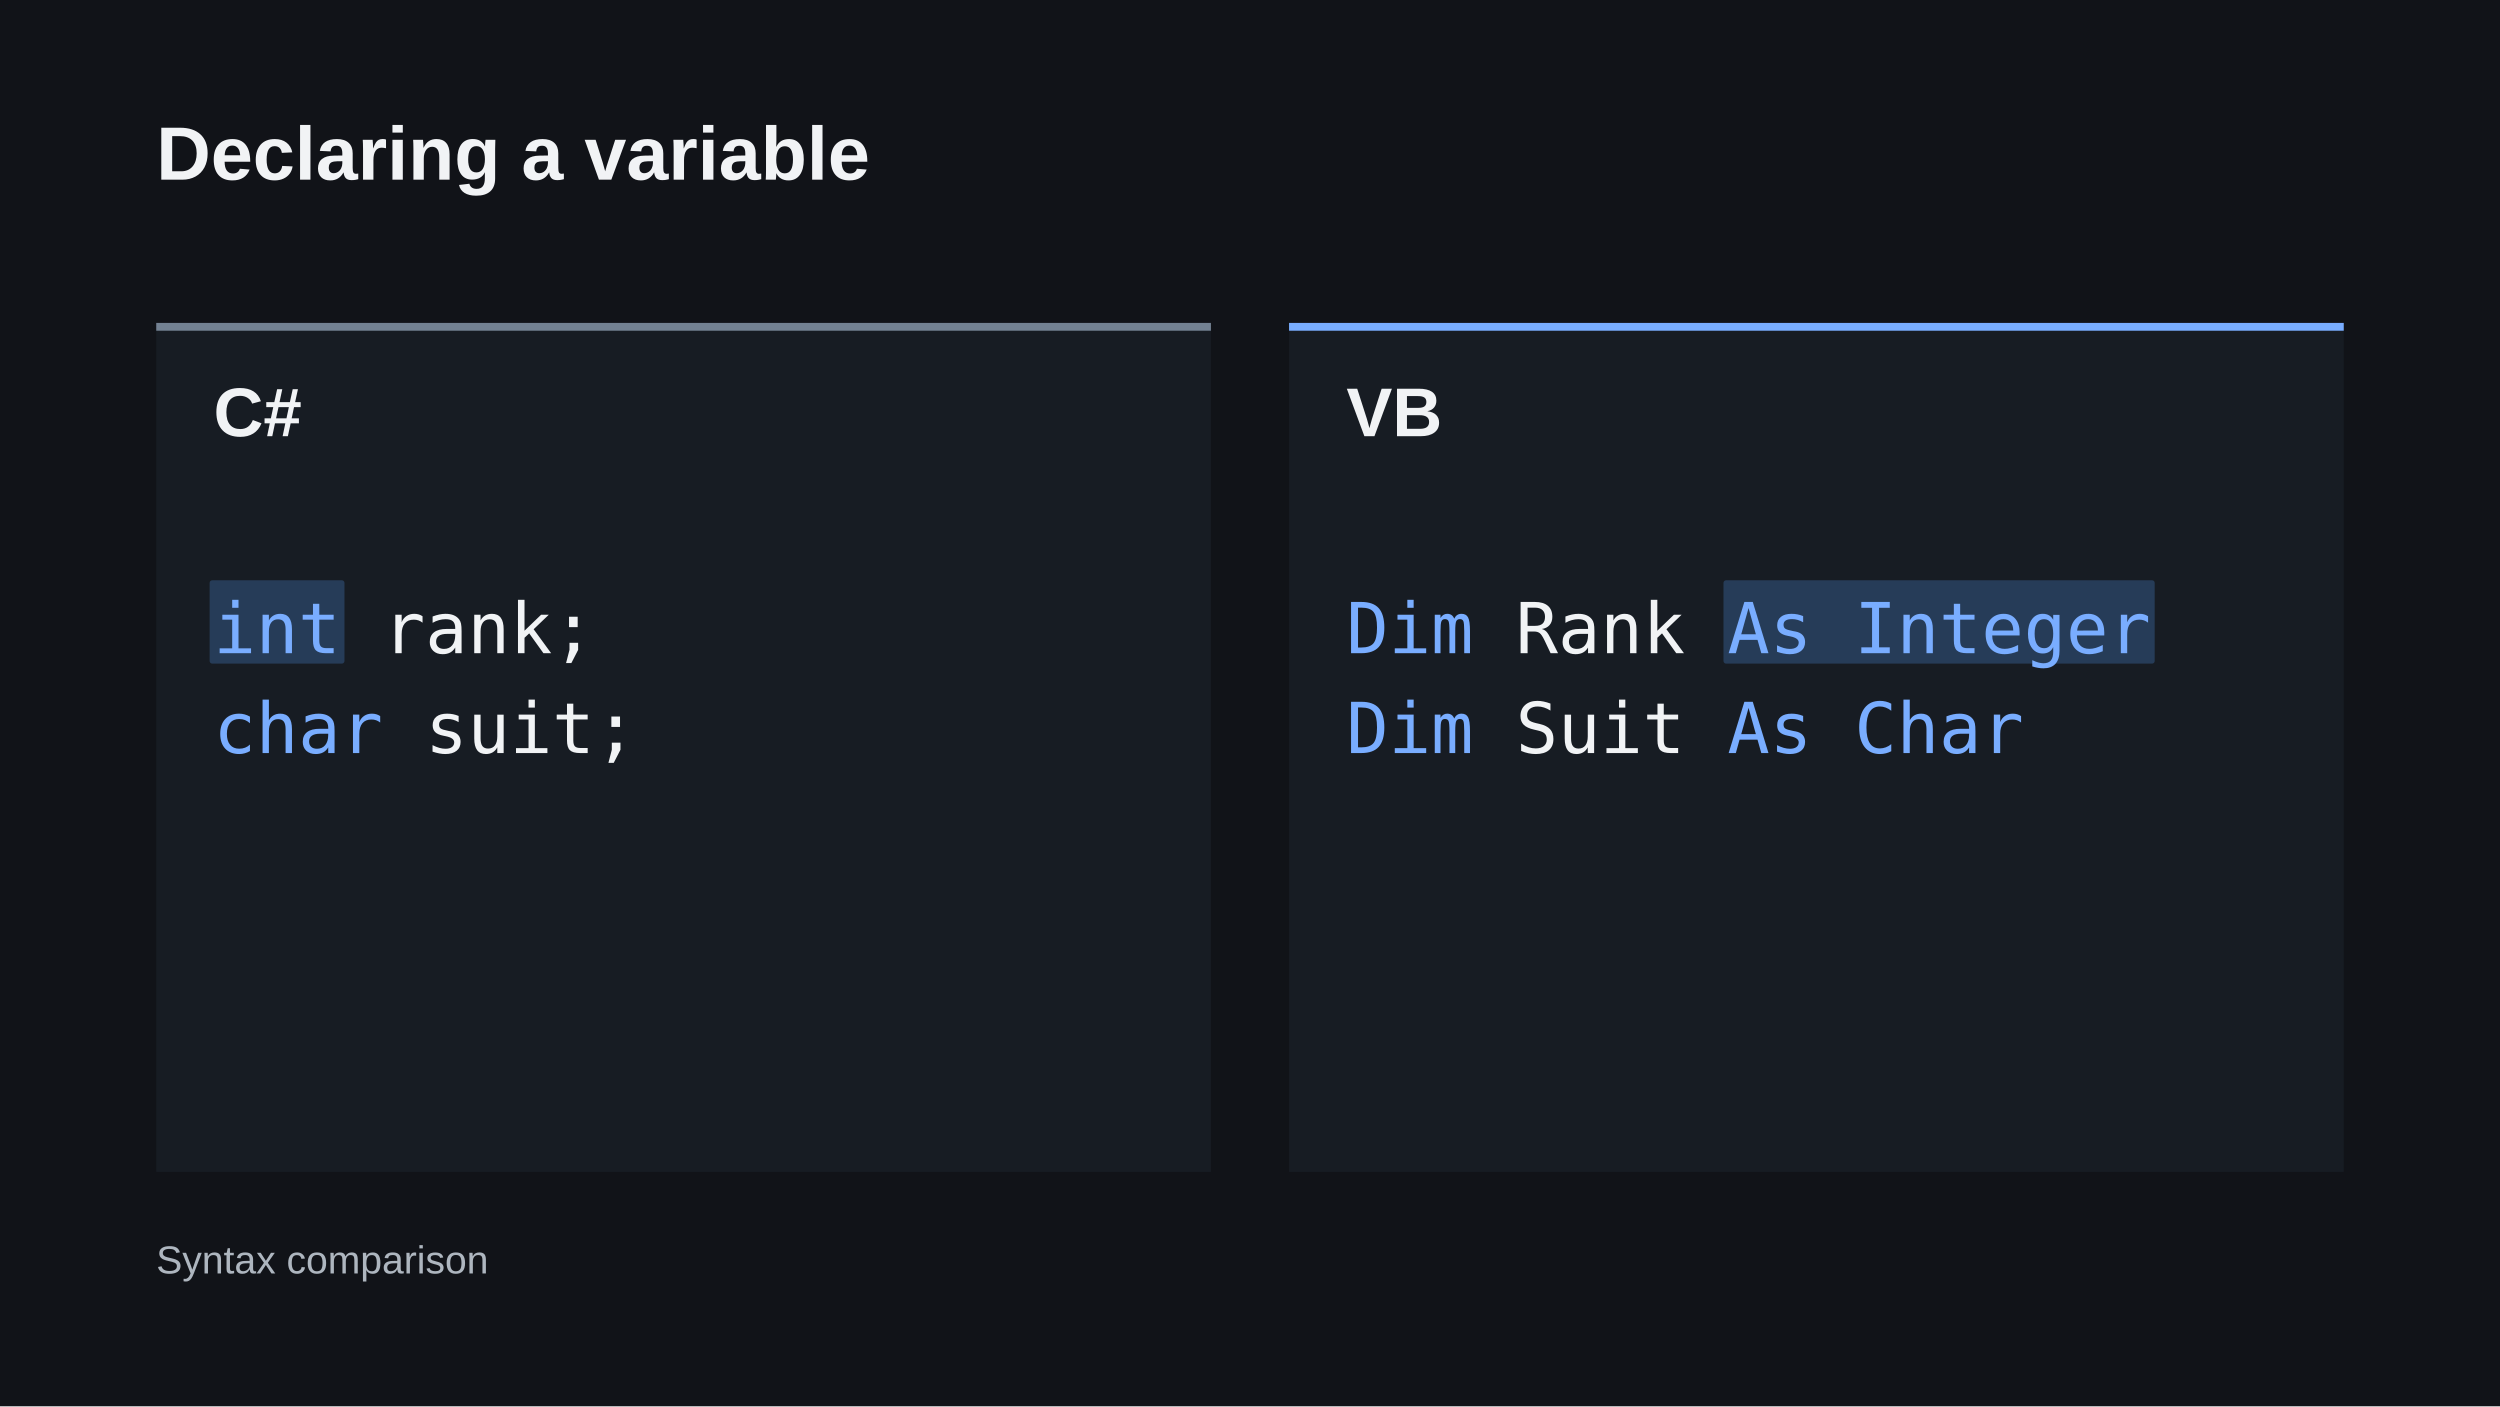
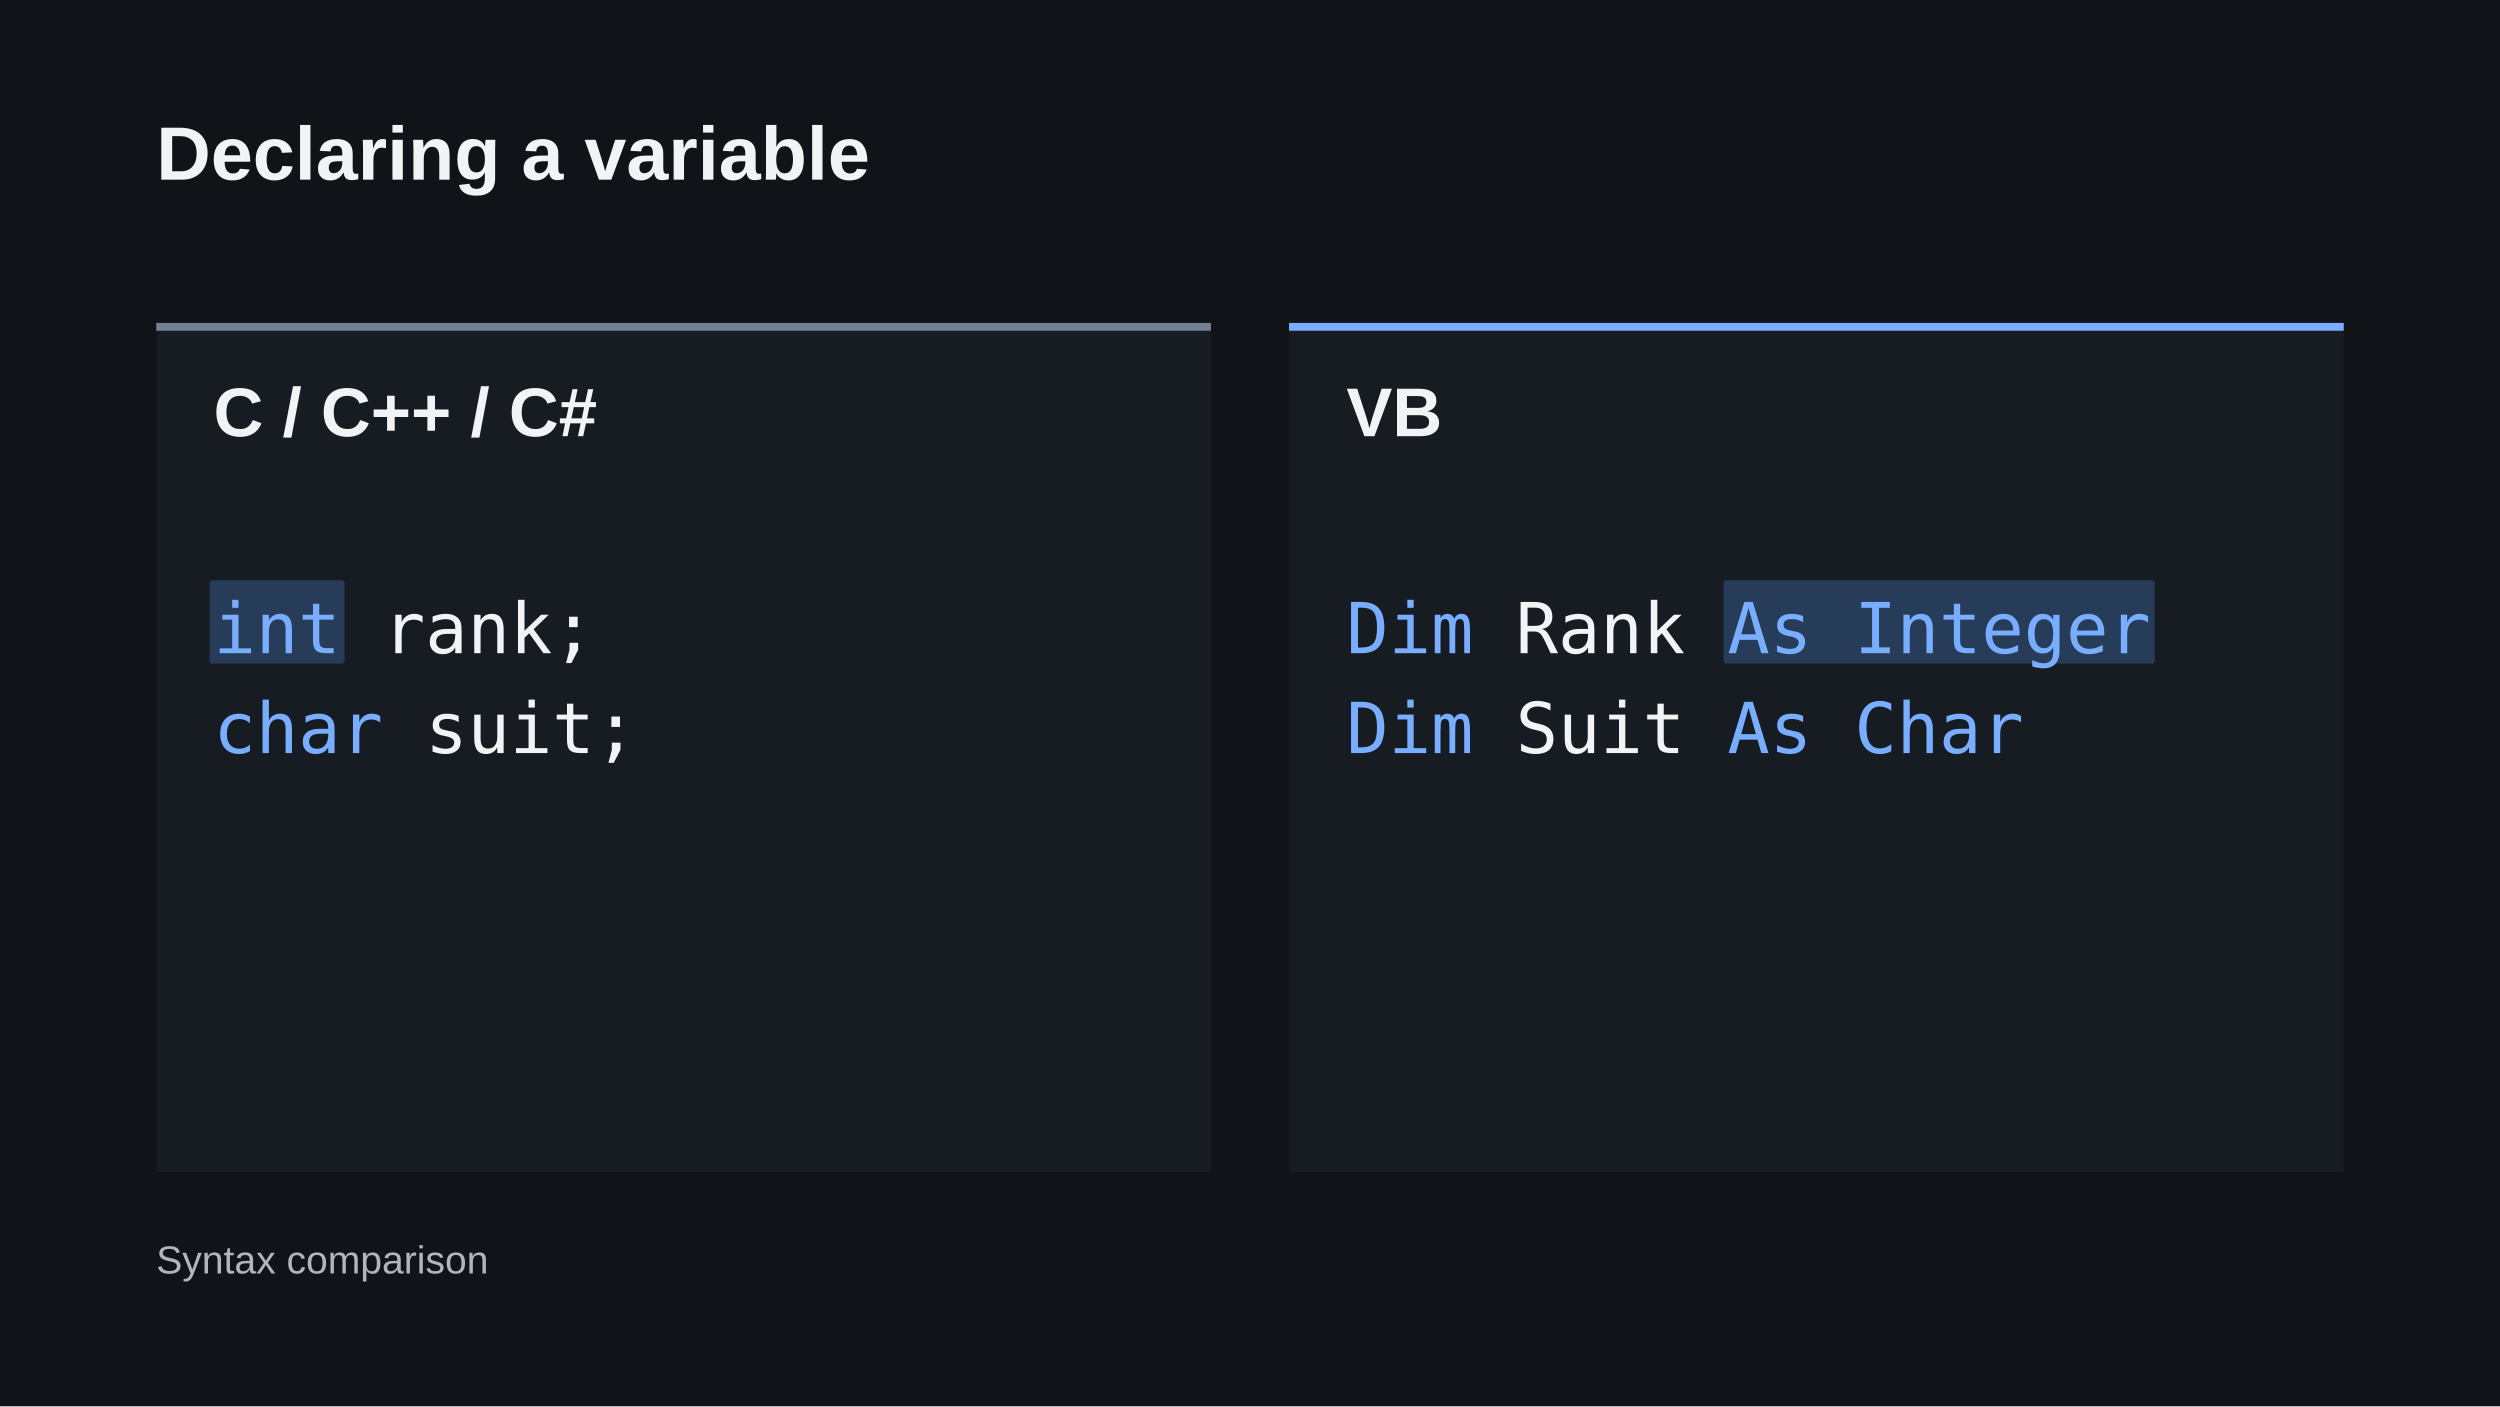
<svg xmlns="http://www.w3.org/2000/svg" width="1920" height="1080" viewBox="0 0 1920 1080" role="img">
  <defs>
    <pattern id="back" width="12" height="12" patternUnits="userSpaceOnUse">
      <path d="M0 6L6 0L12 6L6 12Z" fill="none" stroke="#8fa1c5" stroke-width="1" />
    </pattern>
    <pattern id="felt" width="10" height="10" patternUnits="userSpaceOnUse">
      <path d="M1 2h1M6 7h1" stroke="#ffffff" stroke-opacity=".035" />
    </pattern>
  </defs>
  <rect x="0.00" y="0.00" width="1920.00" height="1080.00" rx="0" fill="#111318" />
  <text x="120.00" y="138.00" font-family="Liberation Sans" font-size="58" font-weight="700" fill="#f1f3f5" text-anchor="start" opacity="1" xml:space="preserve">Declaring a variable</text>
  <rect x="120.00" y="248.00" width="810.00" height="652.00" rx="0" fill="#171c23" />
  <rect x="120.00" y="248.00" width="810.00" height="6.00" rx="0" fill="#738192" />
-   <text x="164.00" y="335.00" font-family="Liberation Sans" font-size="53" font-weight="700" fill="#f1f3f5" text-anchor="start" opacity="1" xml:space="preserve">C#</text>
+   <text x="164.00" y="335.00" font-family="Liberation Sans" font-size="53" font-weight="700" fill="#f1f3f5" text-anchor="start" opacity="1" xml:space="preserve">C / C++ / C#</text>
  <rect x="161.00" y="445.66" width="103.55" height="64.00" rx="2" fill="#263c58" />
  <text x="164.00" y="501.66" font-family="DejaVu Sans Mono" font-size="54" font-weight="400" fill="#79adff" text-anchor="start" opacity="1" xml:space="preserve">int</text>
  <text x="261.55" y="501.66" font-family="DejaVu Sans Mono" font-size="54" font-weight="400" fill="#f1f3f5" text-anchor="start" opacity="1" xml:space="preserve"> </text>
  <text x="294.06" y="501.66" font-family="DejaVu Sans Mono" font-size="54" font-weight="400" fill="#f1f3f5" text-anchor="start" opacity="1" xml:space="preserve">rank</text>
  <text x="424.12" y="501.66" font-family="DejaVu Sans Mono" font-size="54" font-weight="400" fill="#f1f3f5" text-anchor="start" opacity="1" xml:space="preserve">;</text>
  <text x="164.00" y="578.34" font-family="DejaVu Sans Mono" font-size="54" font-weight="400" fill="#79adff" text-anchor="start" opacity="1" xml:space="preserve">char</text>
  <text x="294.06" y="578.34" font-family="DejaVu Sans Mono" font-size="54" font-weight="400" fill="#f1f3f5" text-anchor="start" opacity="1" xml:space="preserve"> </text>
  <text x="326.58" y="578.34" font-family="DejaVu Sans Mono" font-size="54" font-weight="400" fill="#f1f3f5" text-anchor="start" opacity="1" xml:space="preserve">suit</text>
  <text x="456.64" y="578.34" font-family="DejaVu Sans Mono" font-size="54" font-weight="400" fill="#f1f3f5" text-anchor="start" opacity="1" xml:space="preserve">;</text>
  <rect x="990.00" y="248.00" width="810.00" height="652.00" rx="0" fill="#171c23" />
  <rect x="990.00" y="248.00" width="810.00" height="6.00" rx="0" fill="#79adff" />
  <text x="1034.00" y="335.00" font-family="Liberation Sans" font-size="53" font-weight="700" fill="#f1f3f5" text-anchor="start" opacity="1" xml:space="preserve">VB</text>
  <rect x="1323.64" y="445.66" width="331.16" height="64.00" rx="2" fill="#263c58" />
  <text x="1034.00" y="501.66" font-family="DejaVu Sans Mono" font-size="54" font-weight="400" fill="#79adff" text-anchor="start" opacity="1" xml:space="preserve">Dim</text>
  <text x="1131.55" y="501.66" font-family="DejaVu Sans Mono" font-size="54" font-weight="400" fill="#f1f3f5" text-anchor="start" opacity="1" xml:space="preserve"> </text>
  <text x="1164.06" y="501.66" font-family="DejaVu Sans Mono" font-size="54" font-weight="400" fill="#f1f3f5" text-anchor="start" opacity="1" xml:space="preserve">Rank</text>
  <text x="1294.12" y="501.66" font-family="DejaVu Sans Mono" font-size="54" font-weight="400" fill="#f1f3f5" text-anchor="start" opacity="1" xml:space="preserve"> </text>
  <text x="1326.64" y="501.66" font-family="DejaVu Sans Mono" font-size="54" font-weight="400" fill="#79adff" text-anchor="start" opacity="1" xml:space="preserve">As</text>
  <text x="1391.67" y="501.66" font-family="DejaVu Sans Mono" font-size="54" font-weight="400" fill="#f1f3f5" text-anchor="start" opacity="1" xml:space="preserve"> </text>
  <text x="1424.19" y="501.66" font-family="DejaVu Sans Mono" font-size="54" font-weight="400" fill="#79adff" text-anchor="start" opacity="1" xml:space="preserve">Integer</text>
  <text x="1034.00" y="578.34" font-family="DejaVu Sans Mono" font-size="54" font-weight="400" fill="#79adff" text-anchor="start" opacity="1" xml:space="preserve">Dim</text>
  <text x="1131.55" y="578.34" font-family="DejaVu Sans Mono" font-size="54" font-weight="400" fill="#f1f3f5" text-anchor="start" opacity="1" xml:space="preserve"> </text>
  <text x="1164.06" y="578.34" font-family="DejaVu Sans Mono" font-size="54" font-weight="400" fill="#f1f3f5" text-anchor="start" opacity="1" xml:space="preserve">Suit</text>
  <text x="1294.12" y="578.34" font-family="DejaVu Sans Mono" font-size="54" font-weight="400" fill="#f1f3f5" text-anchor="start" opacity="1" xml:space="preserve"> </text>
  <text x="1326.64" y="578.34" font-family="DejaVu Sans Mono" font-size="54" font-weight="400" fill="#79adff" text-anchor="start" opacity="1" xml:space="preserve">As</text>
  <text x="1391.67" y="578.34" font-family="DejaVu Sans Mono" font-size="54" font-weight="400" fill="#f1f3f5" text-anchor="start" opacity="1" xml:space="preserve"> </text>
  <text x="1424.19" y="578.34" font-family="DejaVu Sans Mono" font-size="54" font-weight="400" fill="#79adff" text-anchor="start" opacity="1" xml:space="preserve">Char</text>
  <text x="120.00" y="978.00" font-family="Liberation Sans" font-size="30" font-weight="400" fill="#aeb6bf" text-anchor="start" opacity="1" xml:space="preserve">Syntax comparison</text>
</svg>
